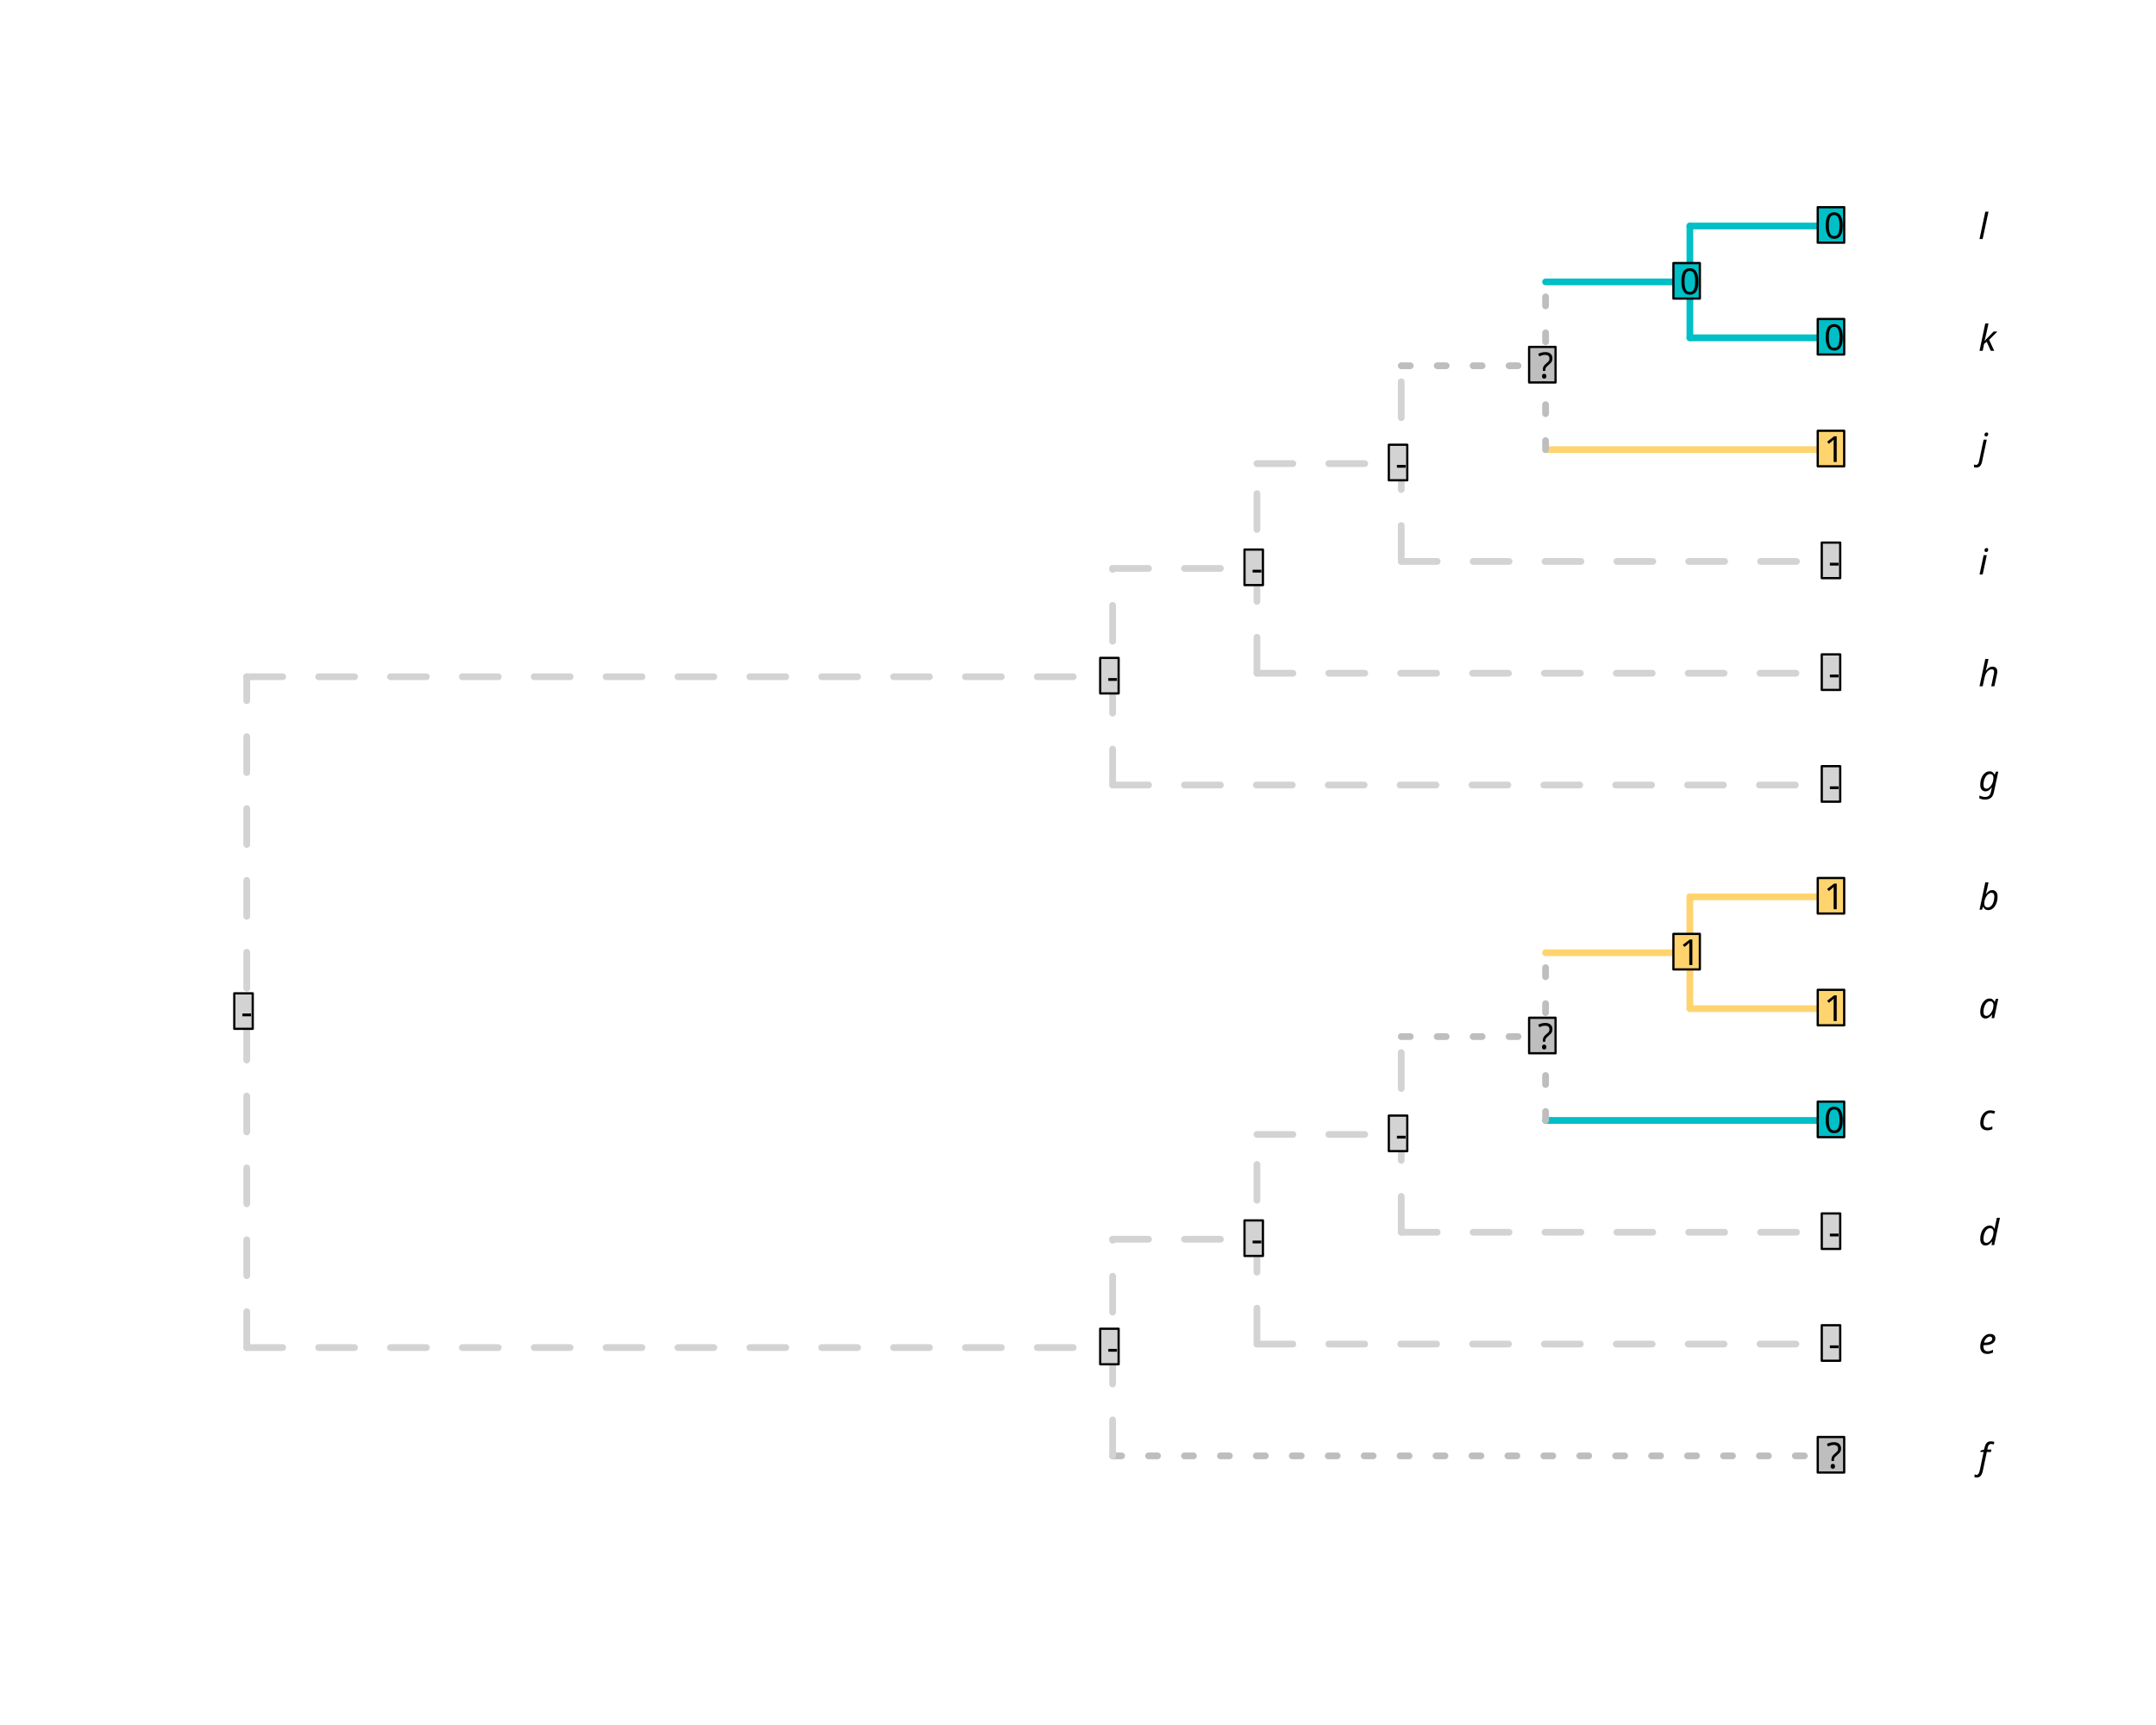
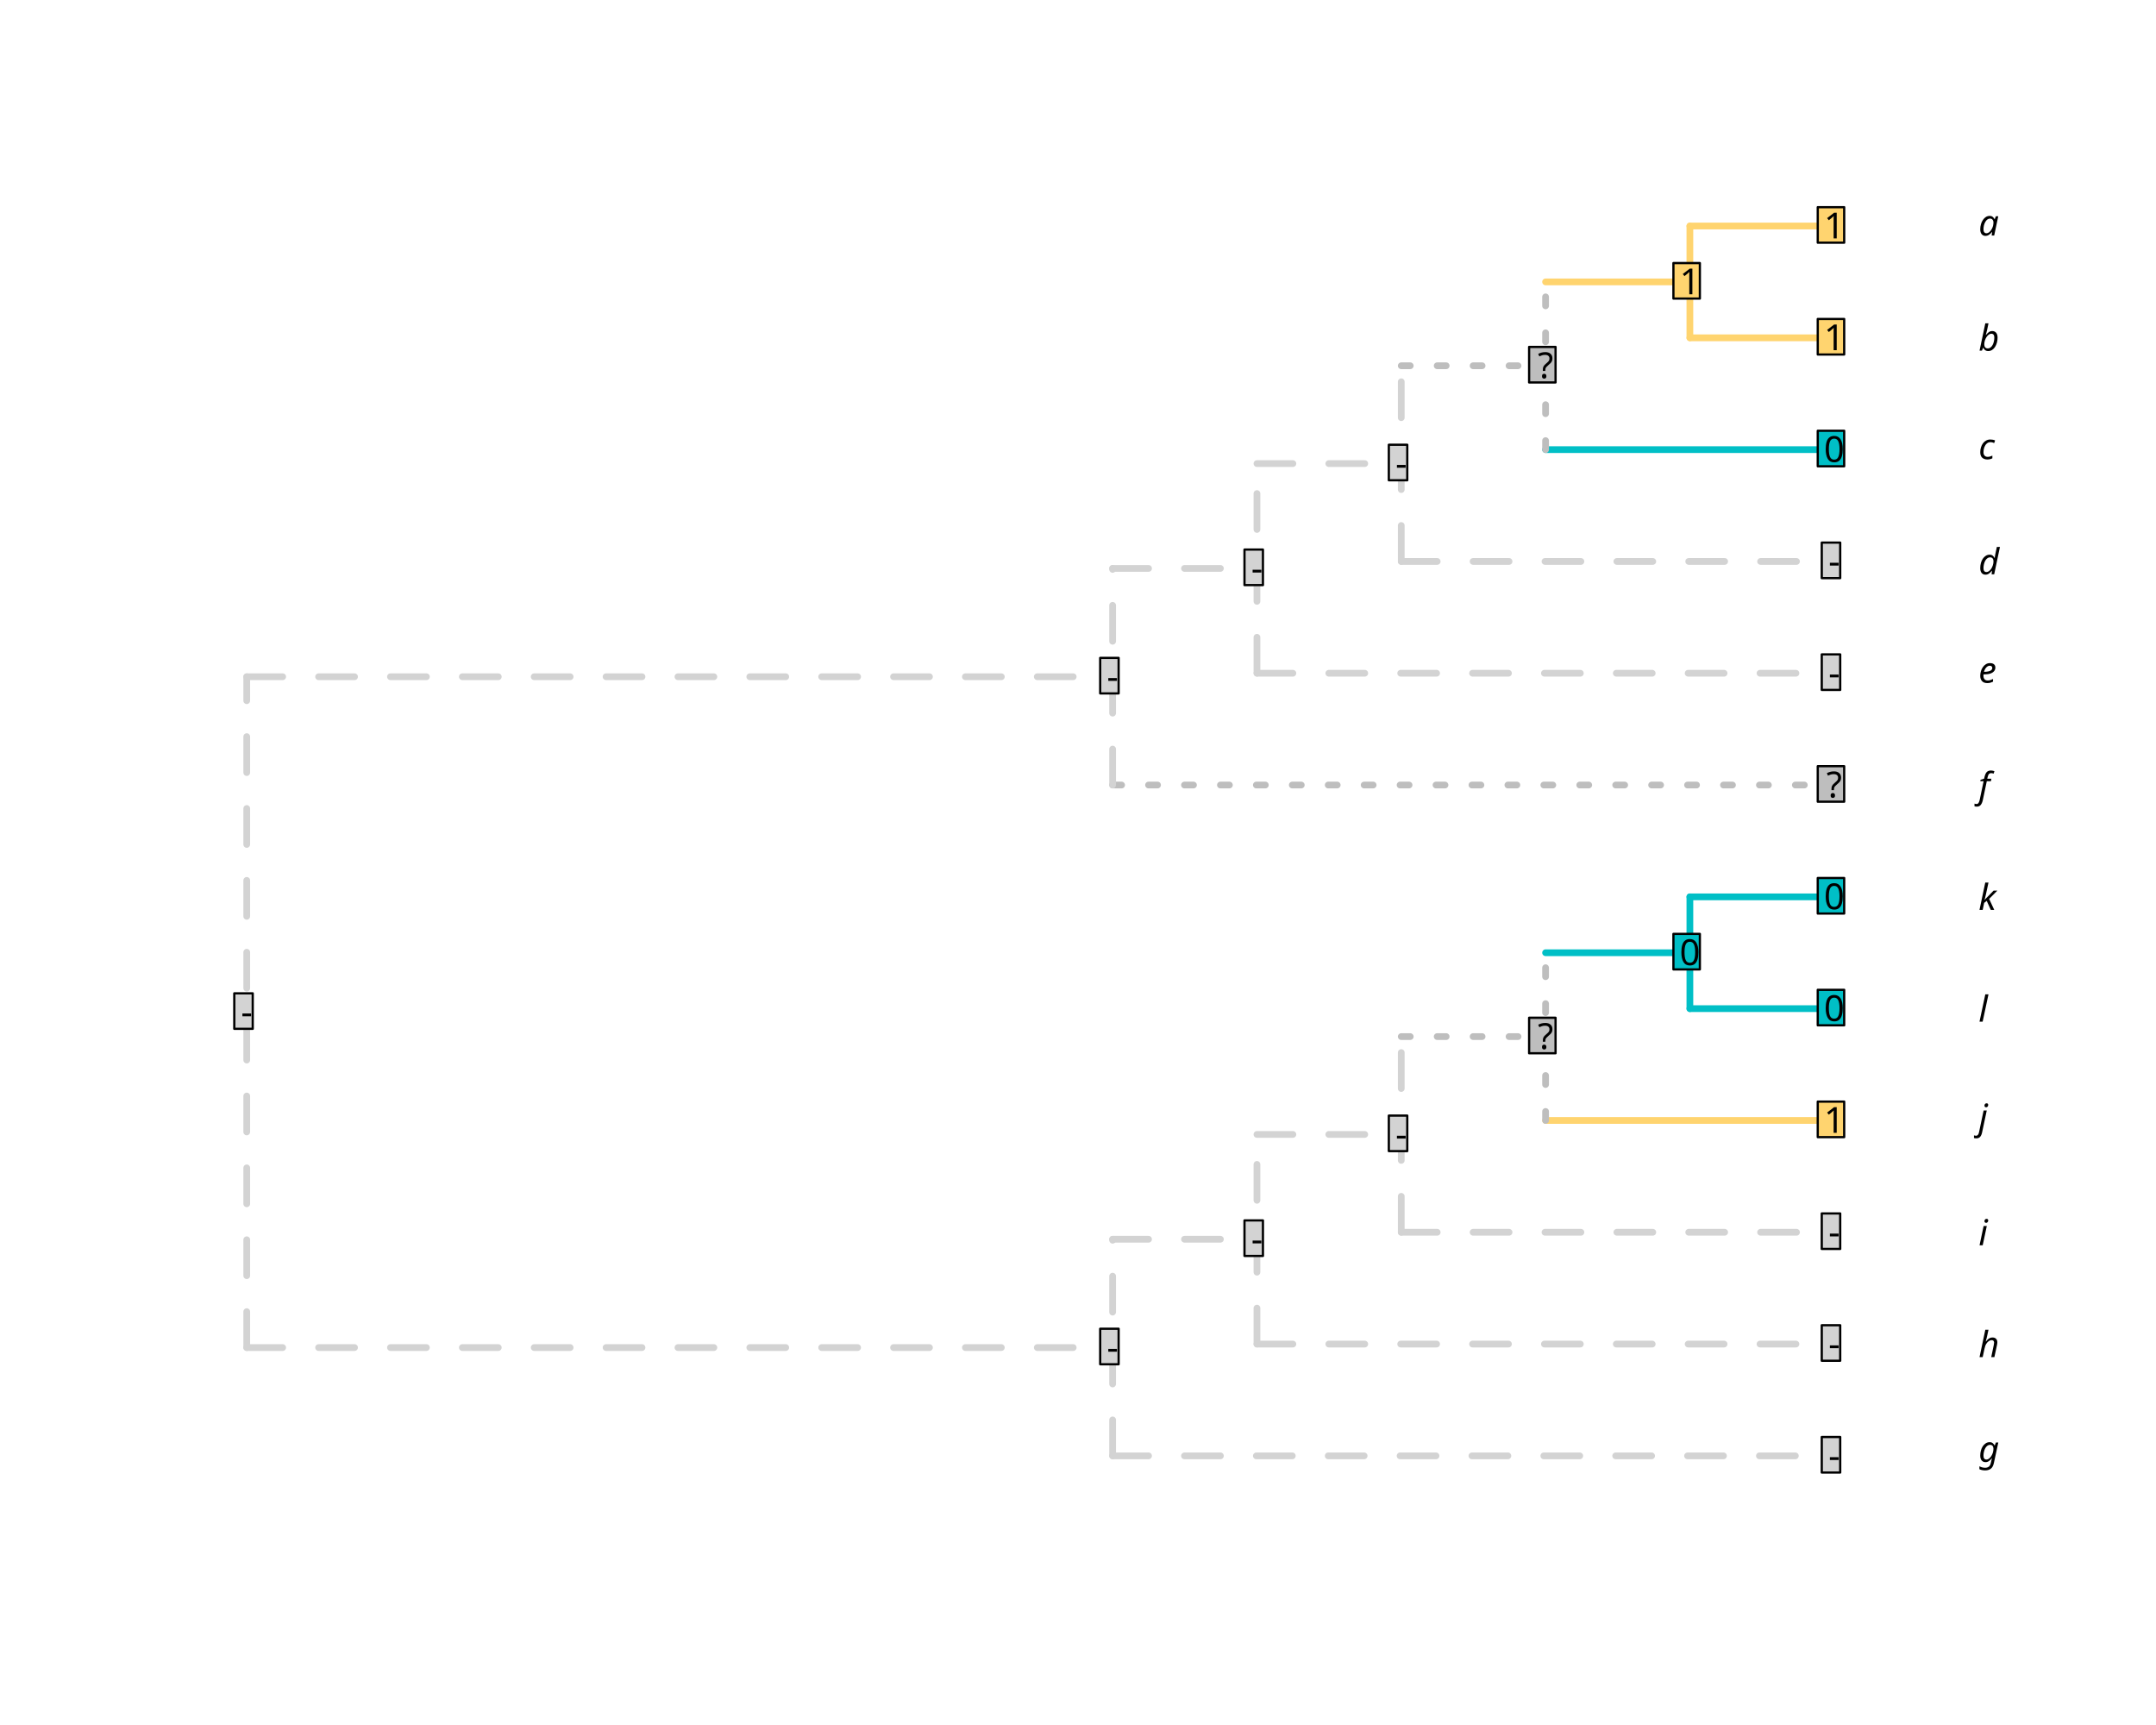
<svg xmlns="http://www.w3.org/2000/svg" class="svglite" data-engine-version="2.0" width="720.00pt" height="576.00pt" viewBox="0 0 720.00 576.00">
  <defs>
    <style type="text/css">
    .svglite line, .svglite polyline, .svglite polygon, .svglite path, .svglite rect, .svglite circle {
      fill: none;
      stroke: #000000;
      stroke-linecap: round;
      stroke-linejoin: round;
      stroke-miterlimit: 10.00;
    }
  </style>
  </defs>
  <rect width="100%" height="100%" style="stroke: none; fill: #FFFFFF;" />
  <defs>
    <clipPath id="cpMC4wMHw3MjAuMDB8MC4wMHw1NzYuMDA=">
      <rect x="0.00" y="0.00" width="720.00" height="576.00" />
    </clipPath>
  </defs>
  <g clip-path="url(#cpMC4wMHw3MjAuMDB8MC4wMHw1NzYuMDA=)">
</g>
  <defs>
    <clipPath id="cpNTkuMDR8Njg5Ljc2fDU5LjA0fDUwMi41Ng==">
      <rect x="59.04" y="59.04" width="630.72" height="443.52" />
    </clipPath>
  </defs>
  <g clip-path="url(#cpNTkuMDR8Njg5Ljc2fDU5LjA0fDUwMi41Ng==)">
    <line x1="82.40" y1="449.97" x2="371.56" y2="449.97" style="stroke-width: 2.25; stroke: #D3D3D3; stroke-dasharray: 12.00,12.00;" />
-     <line x1="371.56" y1="486.13" x2="612.54" y2="486.13" style="stroke-width: 2.25; stroke: #BEBEBE; stroke-dasharray: 3.00,9.00;" />
+     <line x1="371.56" y1="486.13" x2="612.54" y2="486.13" style="stroke-width: 2.25; stroke: #D3D3D3; stroke-dasharray: 12.00,12.00;" />
    <line x1="371.56" y1="413.80" x2="419.76" y2="413.80" style="stroke-width: 2.25; stroke: #D3D3D3; stroke-dasharray: 12.00,12.00;" />
    <line x1="419.76" y1="448.80" x2="612.54" y2="448.80" style="stroke-width: 2.25; stroke: #D3D3D3; stroke-dasharray: 12.00,12.00;" />
    <line x1="419.76" y1="378.80" x2="467.95" y2="378.80" style="stroke-width: 2.25; stroke: #D3D3D3; stroke-dasharray: 12.00,12.00;" />
    <line x1="467.95" y1="411.47" x2="612.54" y2="411.47" style="stroke-width: 2.25; stroke: #D3D3D3; stroke-dasharray: 12.00,12.00;" />
    <line x1="467.95" y1="346.13" x2="516.15" y2="346.13" style="stroke-width: 2.25; stroke: #BEBEBE; stroke-dasharray: 3.00,9.00;" />
-     <line x1="516.15" y1="374.13" x2="612.54" y2="374.13" style="stroke-width: 2.25; stroke: #00BFC6;" />
-     <line x1="516.15" y1="318.13" x2="564.34" y2="318.13" style="stroke-width: 2.25; stroke: #FFD46F;" />
-     <line x1="564.34" y1="336.80" x2="612.54" y2="336.80" style="stroke-width: 2.25; stroke: #FFD46F;" />
-     <line x1="564.34" y1="299.47" x2="612.54" y2="299.47" style="stroke-width: 2.25; stroke: #FFD46F;" />
+     <line x1="516.15" y1="374.13" x2="612.54" y2="374.13" style="stroke-width: 2.25; stroke: #FFD46F;" />
+     <line x1="516.15" y1="318.13" x2="564.34" y2="318.13" style="stroke-width: 2.25; stroke: #00BFC6;" />
+     <line x1="564.34" y1="336.80" x2="612.54" y2="336.80" style="stroke-width: 2.25; stroke: #00BFC6;" />
+     <line x1="564.34" y1="299.47" x2="612.54" y2="299.47" style="stroke-width: 2.25; stroke: #00BFC6;" />
    <line x1="82.40" y1="225.97" x2="371.56" y2="225.97" style="stroke-width: 2.25; stroke: #D3D3D3; stroke-dasharray: 12.00,12.00;" />
-     <line x1="371.56" y1="262.13" x2="612.54" y2="262.13" style="stroke-width: 2.25; stroke: #D3D3D3; stroke-dasharray: 12.00,12.00;" />
+     <line x1="371.56" y1="262.13" x2="612.54" y2="262.13" style="stroke-width: 2.25; stroke: #BEBEBE; stroke-dasharray: 3.00,9.00;" />
    <line x1="371.56" y1="189.80" x2="419.76" y2="189.80" style="stroke-width: 2.25; stroke: #D3D3D3; stroke-dasharray: 12.00,12.00;" />
    <line x1="419.76" y1="224.80" x2="612.54" y2="224.80" style="stroke-width: 2.25; stroke: #D3D3D3; stroke-dasharray: 12.00,12.00;" />
    <line x1="419.76" y1="154.80" x2="467.95" y2="154.80" style="stroke-width: 2.25; stroke: #D3D3D3; stroke-dasharray: 12.00,12.00;" />
    <line x1="467.95" y1="187.47" x2="612.54" y2="187.47" style="stroke-width: 2.25; stroke: #D3D3D3; stroke-dasharray: 12.00,12.00;" />
    <line x1="467.95" y1="122.13" x2="516.15" y2="122.13" style="stroke-width: 2.25; stroke: #BEBEBE; stroke-dasharray: 3.00,9.00;" />
-     <line x1="516.15" y1="150.13" x2="612.54" y2="150.13" style="stroke-width: 2.25; stroke: #FFD46F;" />
-     <line x1="516.15" y1="94.13" x2="564.34" y2="94.13" style="stroke-width: 2.25; stroke: #00BFC6;" />
-     <line x1="564.34" y1="112.80" x2="612.54" y2="112.80" style="stroke-width: 2.25; stroke: #00BFC6;" />
-     <line x1="564.34" y1="75.47" x2="612.54" y2="75.47" style="stroke-width: 2.25; stroke: #00BFC6;" />
+     <line x1="516.15" y1="150.13" x2="612.54" y2="150.13" style="stroke-width: 2.25; stroke: #00BFC6;" />
+     <line x1="516.15" y1="94.13" x2="564.34" y2="94.13" style="stroke-width: 2.25; stroke: #FFD46F;" />
+     <line x1="564.34" y1="112.80" x2="612.54" y2="112.80" style="stroke-width: 2.25; stroke: #FFD46F;" />
+     <line x1="564.34" y1="75.47" x2="612.54" y2="75.47" style="stroke-width: 2.25; stroke: #FFD46F;" />
    <line x1="82.40" y1="449.97" x2="82.40" y2="225.97" style="stroke-width: 2.25; stroke: #D3D3D3; stroke-dasharray: 12.00,12.00;" />
+     <line x1="371.56" y1="262.13" x2="371.56" y2="189.80" style="stroke-width: 2.25; stroke: #D3D3D3; stroke-dasharray: 12.00,12.00;" />
+     <line x1="419.76" y1="224.80" x2="419.76" y2="154.80" style="stroke-width: 2.25; stroke: #D3D3D3; stroke-dasharray: 12.00,12.00;" />
+     <line x1="467.95" y1="187.47" x2="467.95" y2="122.13" style="stroke-width: 2.25; stroke: #D3D3D3; stroke-dasharray: 12.00,12.00;" />
+     <line x1="516.15" y1="150.13" x2="516.15" y2="94.13" style="stroke-width: 2.25; stroke: #BEBEBE; stroke-dasharray: 3.00,9.00;" />
+     <line x1="564.34" y1="112.80" x2="564.34" y2="75.47" style="stroke-width: 2.25; stroke: #FFD46F;" />
    <line x1="371.56" y1="486.13" x2="371.56" y2="413.80" style="stroke-width: 2.25; stroke: #D3D3D3; stroke-dasharray: 12.00,12.00;" />
    <line x1="419.76" y1="448.80" x2="419.76" y2="378.80" style="stroke-width: 2.25; stroke: #D3D3D3; stroke-dasharray: 12.00,12.00;" />
    <line x1="467.95" y1="411.47" x2="467.95" y2="346.13" style="stroke-width: 2.25; stroke: #D3D3D3; stroke-dasharray: 12.00,12.00;" />
    <line x1="516.15" y1="374.13" x2="516.15" y2="318.13" style="stroke-width: 2.25; stroke: #BEBEBE; stroke-dasharray: 3.00,9.00;" />
-     <line x1="564.34" y1="336.80" x2="564.34" y2="299.47" style="stroke-width: 2.25; stroke: #FFD46F;" />
-     <line x1="371.56" y1="262.13" x2="371.56" y2="189.80" style="stroke-width: 2.25; stroke: #D3D3D3; stroke-dasharray: 12.00,12.00;" />
-     <line x1="419.76" y1="224.80" x2="419.76" y2="154.80" style="stroke-width: 2.25; stroke: #D3D3D3; stroke-dasharray: 12.00,12.00;" />
-     <line x1="467.95" y1="187.47" x2="467.95" y2="122.13" style="stroke-width: 2.25; stroke: #D3D3D3; stroke-dasharray: 12.00,12.00;" />
-     <line x1="516.15" y1="150.13" x2="516.15" y2="94.13" style="stroke-width: 2.25; stroke: #BEBEBE; stroke-dasharray: 3.00,9.00;" />
-     <line x1="564.34" y1="112.80" x2="564.34" y2="75.47" style="stroke-width: 2.25; stroke: #00BFC6;" />
-     <text x="660.73" y="339.97" style="font-size: 12.00px; font-style: italic; font-family: sans;" textLength="6.67px" lengthAdjust="spacingAndGlyphs">a</text>
-     <text x="660.73" y="303.76" style="font-size: 12.00px; font-style: italic; font-family: sans;" textLength="6.67px" lengthAdjust="spacingAndGlyphs">b</text>
-     <text x="660.73" y="377.30" style="font-size: 12.00px; font-style: italic; font-family: sans;" textLength="6.00px" lengthAdjust="spacingAndGlyphs">c</text>
-     <text x="660.73" y="415.76" style="font-size: 12.00px; font-style: italic; font-family: sans;" textLength="6.67px" lengthAdjust="spacingAndGlyphs">d</text>
-     <text x="660.73" y="451.97" style="font-size: 12.00px; font-style: italic; font-family: sans;" textLength="6.67px" lengthAdjust="spacingAndGlyphs">e</text>
-     <text x="660.73" y="490.47" style="font-size: 12.00px; font-style: italic; font-family: sans;" textLength="3.33px" lengthAdjust="spacingAndGlyphs">f</text>
-     <text x="660.73" y="264.11" style="font-size: 12.00px; font-style: italic; font-family: sans;" textLength="6.67px" lengthAdjust="spacingAndGlyphs">g</text>
-     <text x="660.73" y="229.15" style="font-size: 12.00px; font-style: italic; font-family: sans;" textLength="6.67px" lengthAdjust="spacingAndGlyphs">h</text>
-     <text x="660.73" y="191.82" style="font-size: 12.00px; font-style: italic; font-family: sans;" textLength="2.66px" lengthAdjust="spacingAndGlyphs">i</text>
-     <text x="660.73" y="153.24" style="font-size: 12.00px; font-style: italic; font-family: sans;" textLength="2.66px" lengthAdjust="spacingAndGlyphs">j</text>
-     <text x="660.73" y="117.15" style="font-size: 12.00px; font-style: italic; font-family: sans;" textLength="6.00px" lengthAdjust="spacingAndGlyphs">k</text>
-     <text x="660.73" y="79.82" style="font-size: 12.00px; font-style: italic; font-family: sans;" textLength="2.66px" lengthAdjust="spacingAndGlyphs">l</text>
-     <rect x="607.04" y="330.51" width="8.83" height="11.86" style="stroke-width: 0.75; fill: #FFD46F;" />
-     <rect x="607.04" y="293.18" width="8.83" height="11.86" style="stroke-width: 0.75; fill: #FFD46F;" />
-     <rect x="607.04" y="367.84" width="8.83" height="11.86" style="stroke-width: 0.75; fill: #00BFC6;" />
+     <line x1="564.34" y1="336.80" x2="564.34" y2="299.47" style="stroke-width: 2.25; stroke: #00BFC6;" />
+     <text x="660.73" y="78.64" style="font-size: 12.00px; font-style: italic; font-family: sans;" textLength="6.67px" lengthAdjust="spacingAndGlyphs">a</text>
+     <text x="660.73" y="117.09" style="font-size: 12.00px; font-style: italic; font-family: sans;" textLength="6.67px" lengthAdjust="spacingAndGlyphs">b</text>
+     <text x="660.73" y="153.30" style="font-size: 12.00px; font-style: italic; font-family: sans;" textLength="6.00px" lengthAdjust="spacingAndGlyphs">c</text>
+     <text x="660.73" y="191.76" style="font-size: 12.00px; font-style: italic; font-family: sans;" textLength="6.67px" lengthAdjust="spacingAndGlyphs">d</text>
+     <text x="660.73" y="227.97" style="font-size: 12.00px; font-style: italic; font-family: sans;" textLength="6.67px" lengthAdjust="spacingAndGlyphs">e</text>
+     <text x="660.73" y="266.47" style="font-size: 12.00px; font-style: italic; font-family: sans;" textLength="3.33px" lengthAdjust="spacingAndGlyphs">f</text>
+     <text x="660.73" y="488.11" style="font-size: 12.00px; font-style: italic; font-family: sans;" textLength="6.67px" lengthAdjust="spacingAndGlyphs">g</text>
+     <text x="660.73" y="453.15" style="font-size: 12.00px; font-style: italic; font-family: sans;" textLength="6.67px" lengthAdjust="spacingAndGlyphs">h</text>
+     <text x="660.73" y="415.82" style="font-size: 12.00px; font-style: italic; font-family: sans;" textLength="2.66px" lengthAdjust="spacingAndGlyphs">i</text>
+     <text x="660.73" y="377.24" style="font-size: 12.00px; font-style: italic; font-family: sans;" textLength="2.66px" lengthAdjust="spacingAndGlyphs">j</text>
+     <text x="660.73" y="303.82" style="font-size: 12.00px; font-style: italic; font-family: sans;" textLength="6.00px" lengthAdjust="spacingAndGlyphs">k</text>
+     <text x="660.73" y="341.15" style="font-size: 12.00px; font-style: italic; font-family: sans;" textLength="2.66px" lengthAdjust="spacingAndGlyphs">l</text>
+     <rect x="607.04" y="69.18" width="8.83" height="11.86" style="stroke-width: 0.75; fill: #FFD46F;" />
+     <rect x="607.04" y="106.51" width="8.83" height="11.86" style="stroke-width: 0.75; fill: #FFD46F;" />
+     <rect x="607.04" y="143.84" width="8.83" height="11.86" style="stroke-width: 0.75; fill: #00BFC6;" />
+     <rect x="608.38" y="181.18" width="6.16" height="11.86" style="stroke-width: 0.75; fill: #D3D3D3;" />
+     <rect x="608.38" y="218.51" width="6.16" height="11.86" style="stroke-width: 0.75; fill: #D3D3D3;" />
+     <rect x="607.04" y="255.84" width="8.83" height="11.86" style="stroke-width: 0.75; fill: #BEBEBE;" />
+     <rect x="608.38" y="479.84" width="6.16" height="11.86" style="stroke-width: 0.75; fill: #D3D3D3;" />
+     <rect x="608.38" y="442.51" width="6.16" height="11.86" style="stroke-width: 0.75; fill: #D3D3D3;" />
    <rect x="608.38" y="405.18" width="6.16" height="11.86" style="stroke-width: 0.75; fill: #D3D3D3;" />
-     <rect x="608.38" y="442.51" width="6.16" height="11.86" style="stroke-width: 0.75; fill: #D3D3D3;" />
-     <rect x="607.04" y="479.84" width="8.83" height="11.86" style="stroke-width: 0.75; fill: #BEBEBE;" />
-     <rect x="608.38" y="255.84" width="6.16" height="11.86" style="stroke-width: 0.75; fill: #D3D3D3;" />
-     <rect x="608.38" y="218.51" width="6.16" height="11.86" style="stroke-width: 0.75; fill: #D3D3D3;" />
-     <rect x="608.38" y="181.18" width="6.16" height="11.86" style="stroke-width: 0.75; fill: #D3D3D3;" />
-     <rect x="607.04" y="143.84" width="8.83" height="11.86" style="stroke-width: 0.75; fill: #FFD46F;" />
-     <rect x="607.04" y="106.51" width="8.83" height="11.86" style="stroke-width: 0.75; fill: #00BFC6;" />
-     <rect x="607.04" y="69.18" width="8.83" height="11.86" style="stroke-width: 0.75; fill: #00BFC6;" />
+     <rect x="607.04" y="367.84" width="8.83" height="11.86" style="stroke-width: 0.75; fill: #FFD46F;" />
+     <rect x="607.04" y="293.18" width="8.83" height="11.86" style="stroke-width: 0.75; fill: #00BFC6;" />
+     <rect x="607.04" y="330.51" width="8.83" height="11.86" style="stroke-width: 0.75; fill: #00BFC6;" />
    <rect x="78.24" y="331.68" width="6.16" height="11.86" style="stroke-width: 0.75; fill: #D3D3D3;" />
+     <rect x="367.41" y="219.68" width="6.16" height="11.86" style="stroke-width: 0.75; fill: #D3D3D3;" />
+     <rect x="415.60" y="183.51" width="6.16" height="11.86" style="stroke-width: 0.75; fill: #D3D3D3;" />
+     <rect x="463.80" y="148.51" width="6.16" height="11.86" style="stroke-width: 0.75; fill: #D3D3D3;" />
+     <rect x="510.65" y="115.84" width="8.83" height="11.86" style="stroke-width: 0.75; fill: #BEBEBE;" />
+     <rect x="558.84" y="87.84" width="8.83" height="11.86" style="stroke-width: 0.75; fill: #FFD46F;" />
    <rect x="367.41" y="443.68" width="6.16" height="11.86" style="stroke-width: 0.75; fill: #D3D3D3;" />
    <rect x="415.60" y="407.51" width="6.16" height="11.86" style="stroke-width: 0.75; fill: #D3D3D3;" />
    <rect x="463.80" y="372.51" width="6.16" height="11.86" style="stroke-width: 0.75; fill: #D3D3D3;" />
    <rect x="510.65" y="339.84" width="8.83" height="11.86" style="stroke-width: 0.75; fill: #BEBEBE;" />
-     <rect x="558.84" y="311.84" width="8.83" height="11.86" style="stroke-width: 0.75; fill: #FFD46F;" />
-     <rect x="367.41" y="219.68" width="6.16" height="11.86" style="stroke-width: 0.75; fill: #D3D3D3;" />
-     <rect x="415.60" y="183.51" width="6.16" height="11.86" style="stroke-width: 0.75; fill: #D3D3D3;" />
-     <rect x="463.80" y="148.51" width="6.16" height="11.86" style="stroke-width: 0.75; fill: #D3D3D3;" />
-     <rect x="510.65" y="115.84" width="8.83" height="11.86" style="stroke-width: 0.75; fill: #BEBEBE;" />
-     <rect x="558.84" y="87.84" width="8.83" height="11.86" style="stroke-width: 0.75; fill: #00BFC6;" />
-     <text x="612.54" y="340.93" text-anchor="middle" style="font-size: 12.00px; font-family: sans;" textLength="6.67px" lengthAdjust="spacingAndGlyphs">1</text>
-     <text x="612.54" y="303.60" text-anchor="middle" style="font-size: 12.00px; font-family: sans;" textLength="6.67px" lengthAdjust="spacingAndGlyphs">1</text>
-     <text x="612.54" y="378.26" text-anchor="middle" style="font-size: 12.00px; font-family: sans;" textLength="6.67px" lengthAdjust="spacingAndGlyphs">0</text>
+     <rect x="558.84" y="311.84" width="8.83" height="11.86" style="stroke-width: 0.75; fill: #00BFC6;" />
+     <text x="612.54" y="79.60" text-anchor="middle" style="font-size: 12.00px; font-family: sans;" textLength="6.67px" lengthAdjust="spacingAndGlyphs">1</text>
+     <text x="612.54" y="116.93" text-anchor="middle" style="font-size: 12.00px; font-family: sans;" textLength="6.67px" lengthAdjust="spacingAndGlyphs">1</text>
+     <text x="612.54" y="154.26" text-anchor="middle" style="font-size: 12.00px; font-family: sans;" textLength="6.67px" lengthAdjust="spacingAndGlyphs">0</text>
+     <text x="612.54" y="191.60" text-anchor="middle" style="font-size: 12.00px; font-family: sans;" textLength="4.00px" lengthAdjust="spacingAndGlyphs">-</text>
+     <text x="612.54" y="228.93" text-anchor="middle" style="font-size: 12.00px; font-family: sans;" textLength="4.00px" lengthAdjust="spacingAndGlyphs">-</text>
+     <text x="612.54" y="266.26" text-anchor="middle" style="font-size: 12.00px; font-family: sans;" textLength="6.67px" lengthAdjust="spacingAndGlyphs">?</text>
+     <text x="612.54" y="490.26" text-anchor="middle" style="font-size: 12.00px; font-family: sans;" textLength="4.00px" lengthAdjust="spacingAndGlyphs">-</text>
+     <text x="612.54" y="452.93" text-anchor="middle" style="font-size: 12.00px; font-family: sans;" textLength="4.00px" lengthAdjust="spacingAndGlyphs">-</text>
    <text x="612.54" y="415.60" text-anchor="middle" style="font-size: 12.00px; font-family: sans;" textLength="4.00px" lengthAdjust="spacingAndGlyphs">-</text>
-     <text x="612.54" y="452.93" text-anchor="middle" style="font-size: 12.00px; font-family: sans;" textLength="4.00px" lengthAdjust="spacingAndGlyphs">-</text>
-     <text x="612.54" y="490.26" text-anchor="middle" style="font-size: 12.00px; font-family: sans;" textLength="6.67px" lengthAdjust="spacingAndGlyphs">?</text>
-     <text x="612.54" y="266.26" text-anchor="middle" style="font-size: 12.00px; font-family: sans;" textLength="4.00px" lengthAdjust="spacingAndGlyphs">-</text>
-     <text x="612.54" y="228.93" text-anchor="middle" style="font-size: 12.00px; font-family: sans;" textLength="4.00px" lengthAdjust="spacingAndGlyphs">-</text>
-     <text x="612.54" y="191.60" text-anchor="middle" style="font-size: 12.00px; font-family: sans;" textLength="4.00px" lengthAdjust="spacingAndGlyphs">-</text>
-     <text x="612.54" y="154.26" text-anchor="middle" style="font-size: 12.00px; font-family: sans;" textLength="6.67px" lengthAdjust="spacingAndGlyphs">1</text>
-     <text x="612.54" y="116.93" text-anchor="middle" style="font-size: 12.00px; font-family: sans;" textLength="6.67px" lengthAdjust="spacingAndGlyphs">0</text>
-     <text x="612.54" y="79.60" text-anchor="middle" style="font-size: 12.00px; font-family: sans;" textLength="6.67px" lengthAdjust="spacingAndGlyphs">0</text>
+     <text x="612.54" y="378.26" text-anchor="middle" style="font-size: 12.00px; font-family: sans;" textLength="6.67px" lengthAdjust="spacingAndGlyphs">1</text>
+     <text x="612.54" y="303.60" text-anchor="middle" style="font-size: 12.00px; font-family: sans;" textLength="6.67px" lengthAdjust="spacingAndGlyphs">0</text>
+     <text x="612.54" y="340.93" text-anchor="middle" style="font-size: 12.00px; font-family: sans;" textLength="6.67px" lengthAdjust="spacingAndGlyphs">0</text>
    <text x="82.40" y="342.10" text-anchor="middle" style="font-size: 12.00px; font-family: sans;" textLength="4.00px" lengthAdjust="spacingAndGlyphs">-</text>
+     <text x="371.56" y="230.10" text-anchor="middle" style="font-size: 12.00px; font-family: sans;" textLength="4.00px" lengthAdjust="spacingAndGlyphs">-</text>
+     <text x="419.76" y="193.93" text-anchor="middle" style="font-size: 12.00px; font-family: sans;" textLength="4.00px" lengthAdjust="spacingAndGlyphs">-</text>
+     <text x="467.95" y="158.93" text-anchor="middle" style="font-size: 12.00px; font-family: sans;" textLength="4.00px" lengthAdjust="spacingAndGlyphs">-</text>
+     <text x="516.15" y="126.26" text-anchor="middle" style="font-size: 12.00px; font-family: sans;" textLength="6.67px" lengthAdjust="spacingAndGlyphs">?</text>
+     <text x="564.34" y="98.26" text-anchor="middle" style="font-size: 12.00px; font-family: sans;" textLength="6.67px" lengthAdjust="spacingAndGlyphs">1</text>
    <text x="371.56" y="454.10" text-anchor="middle" style="font-size: 12.00px; font-family: sans;" textLength="4.00px" lengthAdjust="spacingAndGlyphs">-</text>
    <text x="419.76" y="417.93" text-anchor="middle" style="font-size: 12.00px; font-family: sans;" textLength="4.00px" lengthAdjust="spacingAndGlyphs">-</text>
    <text x="467.95" y="382.93" text-anchor="middle" style="font-size: 12.00px; font-family: sans;" textLength="4.00px" lengthAdjust="spacingAndGlyphs">-</text>
    <text x="516.15" y="350.26" text-anchor="middle" style="font-size: 12.00px; font-family: sans;" textLength="6.67px" lengthAdjust="spacingAndGlyphs">?</text>
-     <text x="564.34" y="322.26" text-anchor="middle" style="font-size: 12.00px; font-family: sans;" textLength="6.67px" lengthAdjust="spacingAndGlyphs">1</text>
-     <text x="371.56" y="230.10" text-anchor="middle" style="font-size: 12.00px; font-family: sans;" textLength="4.00px" lengthAdjust="spacingAndGlyphs">-</text>
-     <text x="419.76" y="193.93" text-anchor="middle" style="font-size: 12.00px; font-family: sans;" textLength="4.00px" lengthAdjust="spacingAndGlyphs">-</text>
-     <text x="467.95" y="158.93" text-anchor="middle" style="font-size: 12.00px; font-family: sans;" textLength="4.00px" lengthAdjust="spacingAndGlyphs">-</text>
-     <text x="516.15" y="126.26" text-anchor="middle" style="font-size: 12.00px; font-family: sans;" textLength="6.67px" lengthAdjust="spacingAndGlyphs">?</text>
-     <text x="564.34" y="98.26" text-anchor="middle" style="font-size: 12.00px; font-family: sans;" textLength="6.67px" lengthAdjust="spacingAndGlyphs">0</text>
+     <text x="564.34" y="322.26" text-anchor="middle" style="font-size: 12.00px; font-family: sans;" textLength="6.67px" lengthAdjust="spacingAndGlyphs">0</text>
  </g>
</svg>
